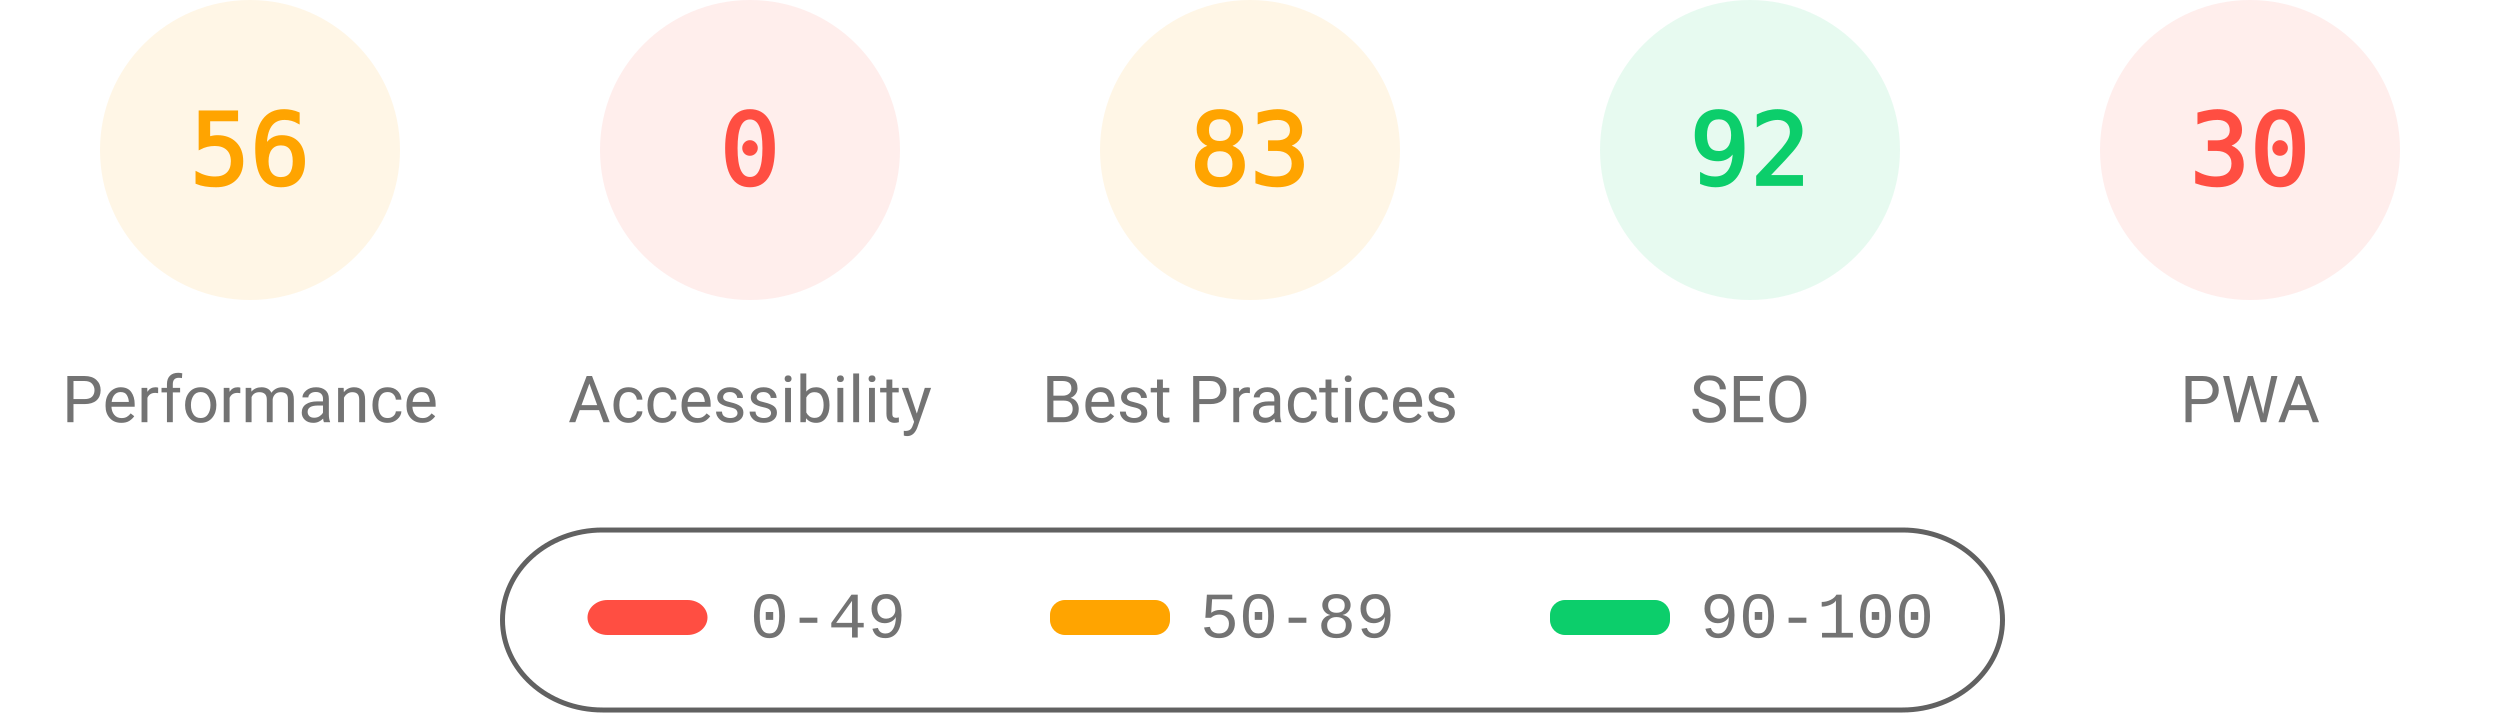
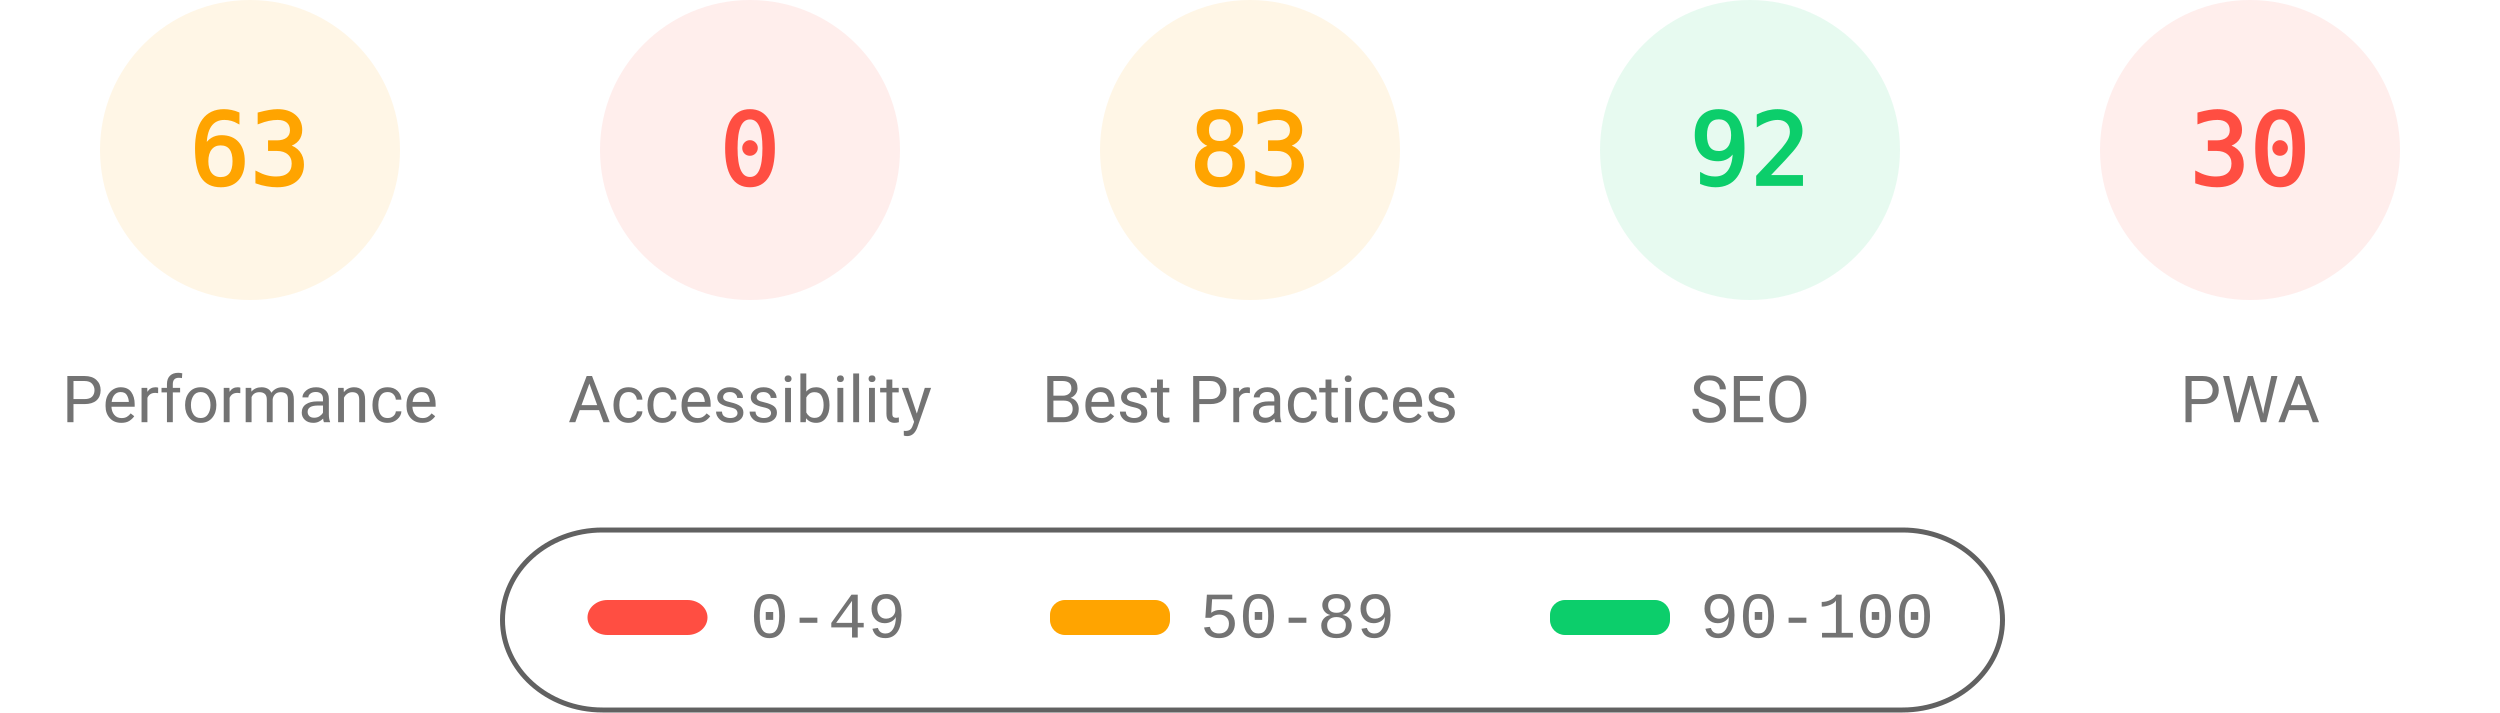
<svg xmlns="http://www.w3.org/2000/svg" fill="none" width="1000" height="285">
  <style>.gauge-base{opacity:.1}.gauge-arc{fill:none;animation-delay:250ms;stroke-linecap:round;transform:rotate(-90deg);transform-origin:100px 60px;animation:load-gauge 1s ease forwards}.guage-text{font-size:40px;font-family:monospace;text-align:center}.guage-red{color:#ff4e42;fill:#ff4e42;stroke:#ff4e42}.guage-orange{color:#ffa400;fill:#ffa400;stroke:#ffa400}.guage-green{color:#0cce6b;fill:#0cce6b;stroke:#0cce6b}.guage-undefined{color:#5c5c5c;fill:#5c5c5c;stroke:#5c5c5c}.guage-title{color:#737373;fill:#737373;stroke:none;font-size:26px;line-height:26px;font-family:Roboto,Halvetica,Arial,sans-serif}@keyframes load-gauge{from{stroke-dasharray:0 352.858}}</style>
  <svg class="guage-div guage-perf guage-orange" viewBox="0 0 200 200" width="200" height="200">
    <circle class="gauge-base" r="56" cx="100" cy="60" stroke-width="8" />
-     <circle class="gauge-arc guage-arc-1" r="56" cx="100" cy="60" stroke-width="8" style="stroke-dasharray:197.04,351.858" />
-     <text class="guage-text" x="100" y="60" alignment-baseline="central" dominant-baseline="central" text-anchor="middle">56</text>
+     <circle class="gauge-arc guage-arc-1" r="56" cx="100" cy="60" stroke-width="8" style="stroke-dasharray:221.671,351.858" />
+     <text class="guage-text" x="100" y="60" alignment-baseline="central" dominant-baseline="central" text-anchor="middle">63</text>
    <text class="guage-title" x="100" y="160" alignment-baseline="central" dominant-baseline="central" text-anchor="middle">Performance</text>
  </svg>
  <svg class="guage-div guage-acc guage-red" viewBox="0 0 200 200" width="200" height="200" x="200">
    <circle class="gauge-base" r="56" cx="100" cy="60" stroke-width="8" />
    <circle class="gauge-arc guage-arc-2" r="56" cx="100" cy="60" stroke-width="8" style="stroke-dasharray:0,351.858" />
    <text class="guage-text" x="100" y="60" alignment-baseline="central" dominant-baseline="central" text-anchor="middle">0</text>
    <text class="guage-title" x="100" y="160" alignment-baseline="central" dominant-baseline="central" text-anchor="middle">Accessibility</text>
  </svg>
  <svg class="guage-div guage-best guage-orange" viewBox="0 0 200 200" width="200" height="200" x="400">
    <circle class="gauge-base" r="56" cx="100" cy="60" stroke-width="8" />
    <circle class="gauge-arc guage-arc-3" r="56" cx="100" cy="60" stroke-width="8" style="stroke-dasharray:292.042,351.858" />
    <text class="guage-text" x="100" y="60" alignment-baseline="central" dominant-baseline="central" text-anchor="middle">83</text>
    <text class="guage-title" x="100" y="160" alignment-baseline="central" dominant-baseline="central" text-anchor="middle">Best Practices</text>
  </svg>
  <svg class="guage-div guage-seo guage-green" viewBox="0 0 200 200" width="200" height="200" x="600">
    <circle class="gauge-base" r="56" cx="100" cy="60" stroke-width="8" />
    <circle class="gauge-arc guage-arc-4" r="56" cx="100" cy="60" stroke-width="8" style="stroke-dasharray:323.709,351.858" />
    <text class="guage-text" x="100" y="60" alignment-baseline="central" dominant-baseline="central" text-anchor="middle">92</text>
    <text class="guage-title" x="100" y="160" alignment-baseline="central" dominant-baseline="central" text-anchor="middle">SEO</text>
  </svg>
  <svg class="guage-div guage-pwa guage-red" viewBox="0 0 200 200" width="200" height="200" x="800">
    <circle class="gauge-base" r="56" cx="100" cy="60" stroke-width="8" />
    <circle class="gauge-arc guage-arc-4" r="56" cx="100" cy="60" stroke-width="8" style="stroke-dasharray:105.557,351.858" />
    <text class="guage-text" x="100" y="60" alignment-baseline="central" dominant-baseline="central" text-anchor="middle">30</text>
    <text class="guage-title" x="100" y="160" alignment-baseline="central" dominant-baseline="central" text-anchor="middle">PWA</text>
  </svg>
  <svg width="604" height="76" x="200" y="210">
    <path fill="none" id="canvas_background" d="M-1-1h604v80H-1z" />
    <rect fill-opacity="0" stroke="#616161" stroke-width="2" rx="40" id="svg_2" height="72" width="600" y="2" x="1" fill="#000" />
    <rect stroke="#000" rx="8" id="svg_3" height="14" width="48" y="30" x="35" stroke-opacity="null" stroke-width="0" fill="#ff4e42" />
    <rect stroke="#000" rx="6" id="svg_4" height="14" width="48" y="30" x="220" stroke-opacity="null" stroke-width="0" fill="#ffa400" />
    <rect stroke="#000" rx="6" id="svg_5" height="14" width="48" y="30" x="420" stroke-opacity="null" stroke-width="0" fill="#0cce6b" />
    <text xml:space="preserve" text-anchor="start" font-family="'Courier New', Courier, monospace" font-size="26" id="svg_6" y="45" x="100" stroke-opacity="null" stroke-width="0" stroke="#000" fill="#737373">0-49</text>
    <text xml:space="preserve" text-anchor="start" font-family="'Courier New', Courier, monospace" font-size="26" id="svg_7" y="45" x="280" stroke-opacity="null" stroke-width="0" stroke="#000" fill="#737373">50-89</text>
    <text xml:space="preserve" text-anchor="start" font-family="'Courier New', Courier, monospace" font-size="26" id="svg_8" y="45" x="480" stroke-opacity="null" stroke-width="0" stroke="#000" fill="#737373">90-100</text>
  </svg>
</svg>
